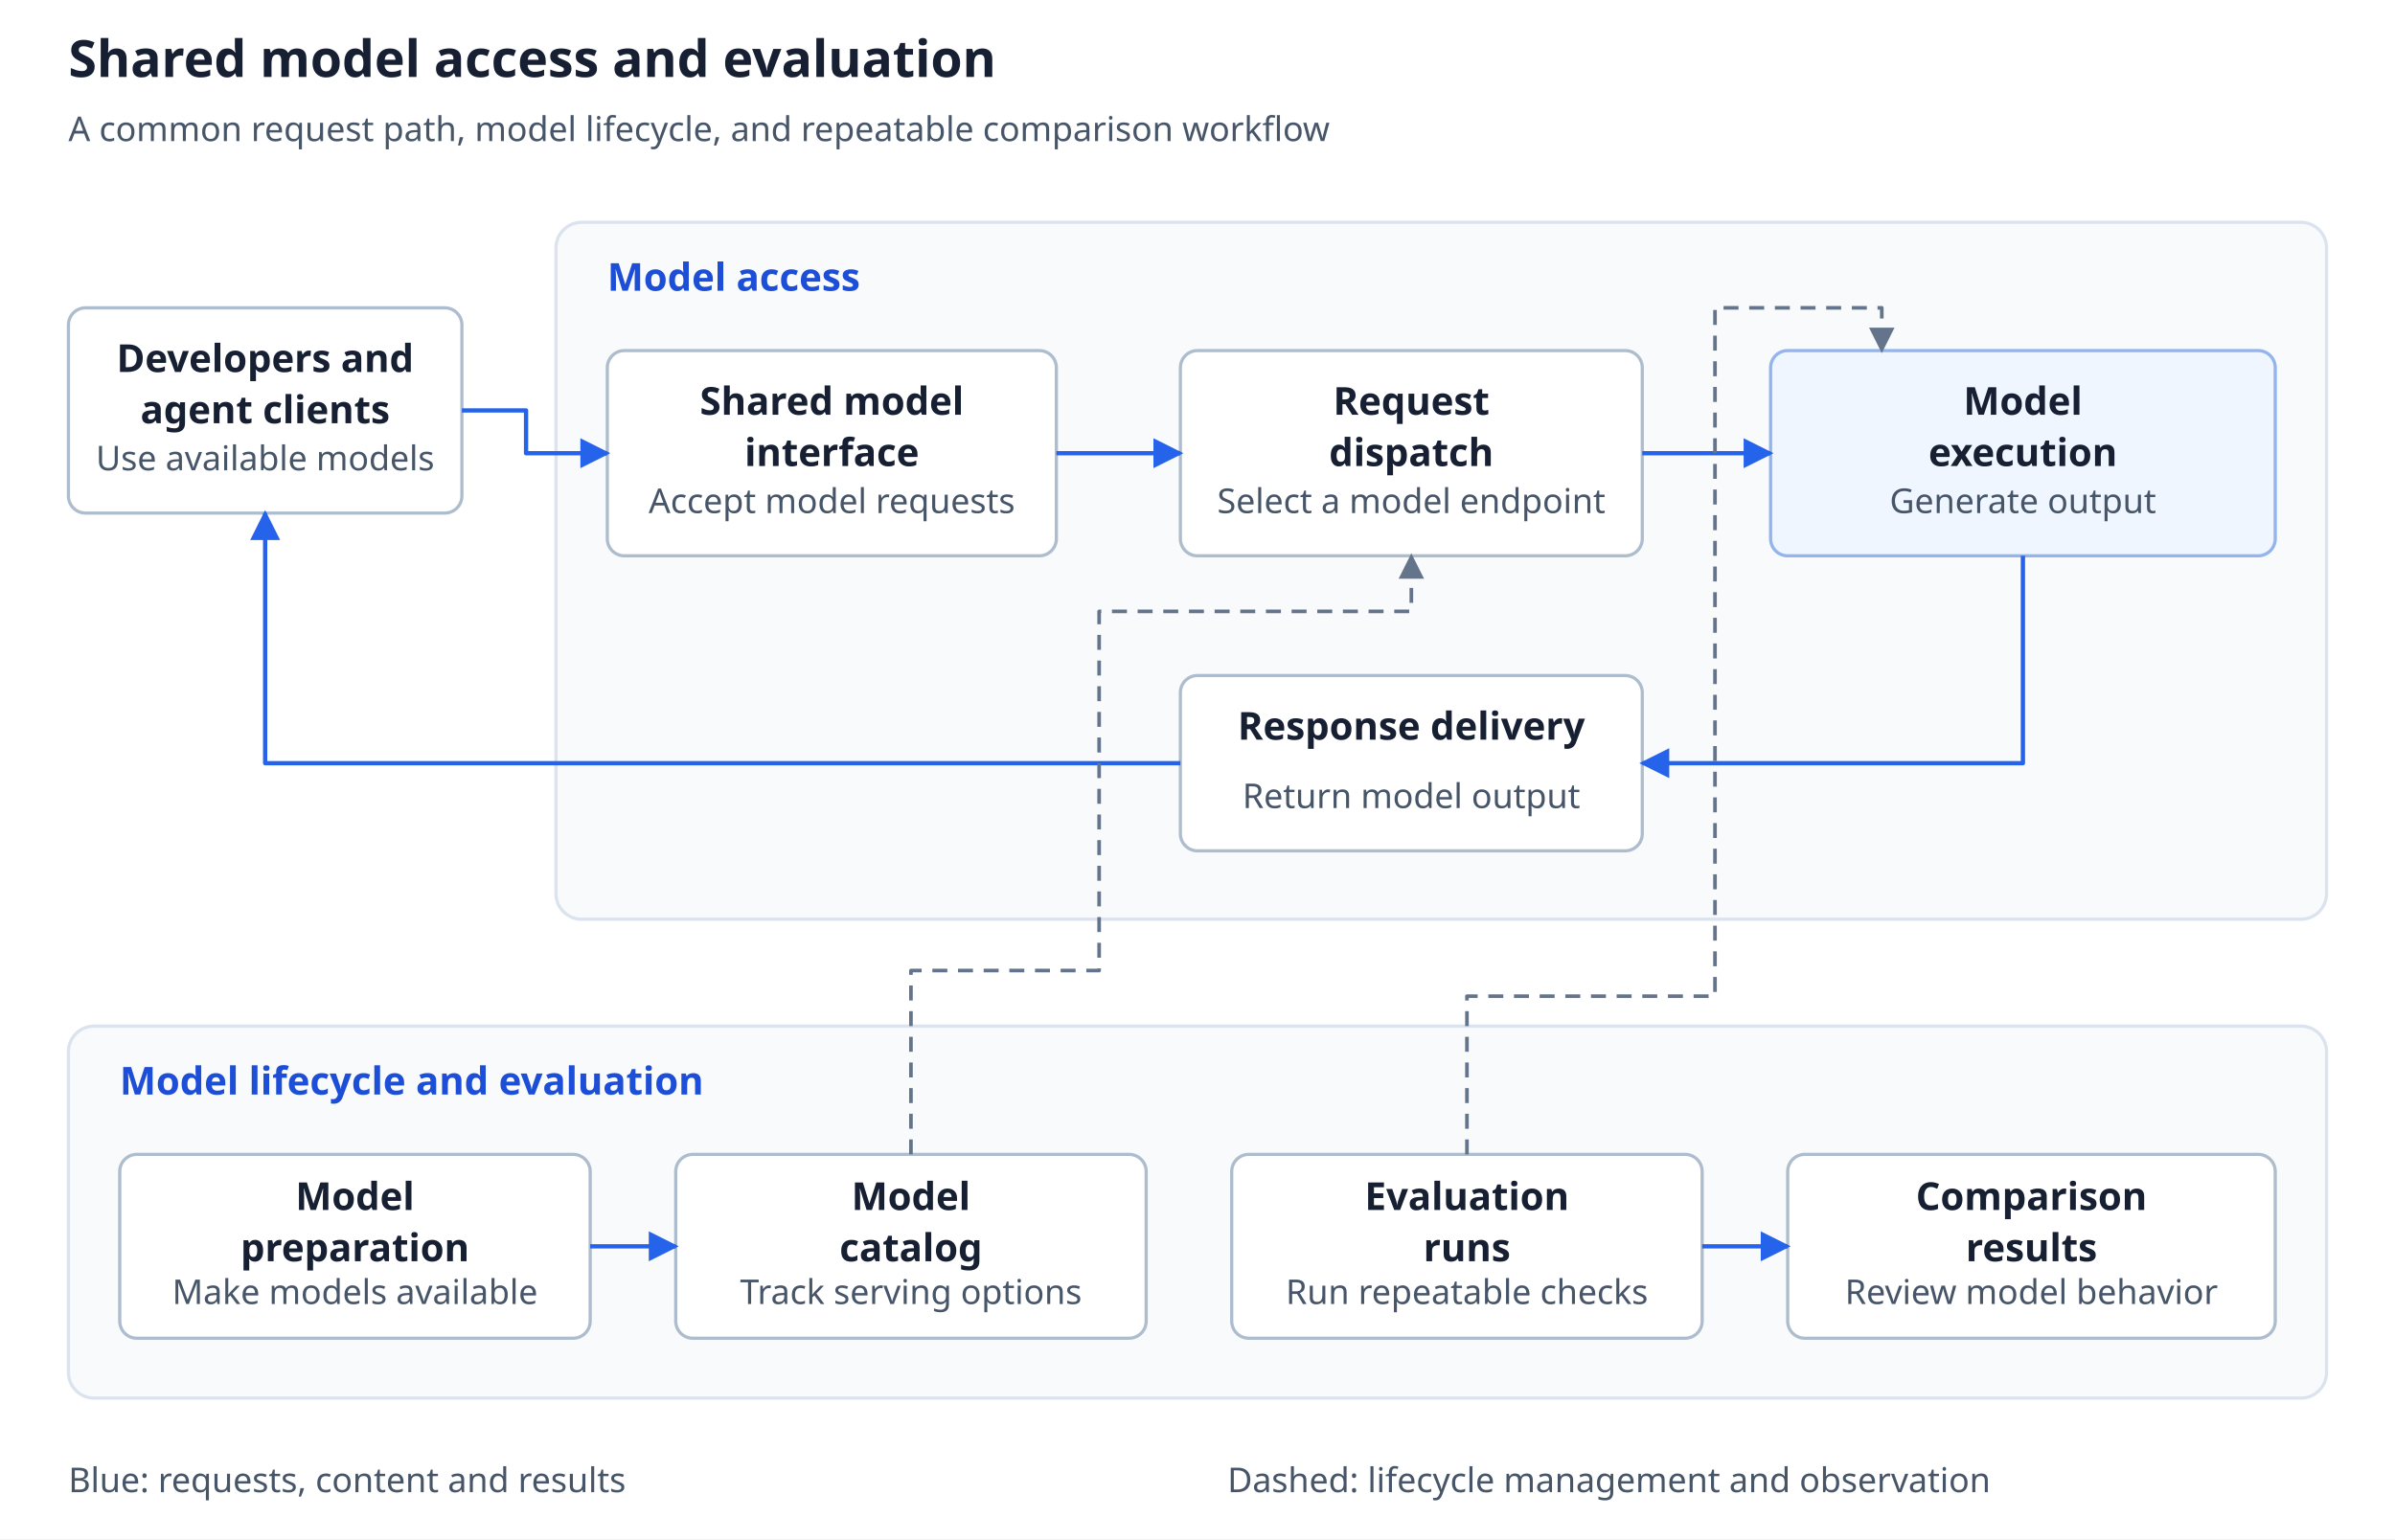
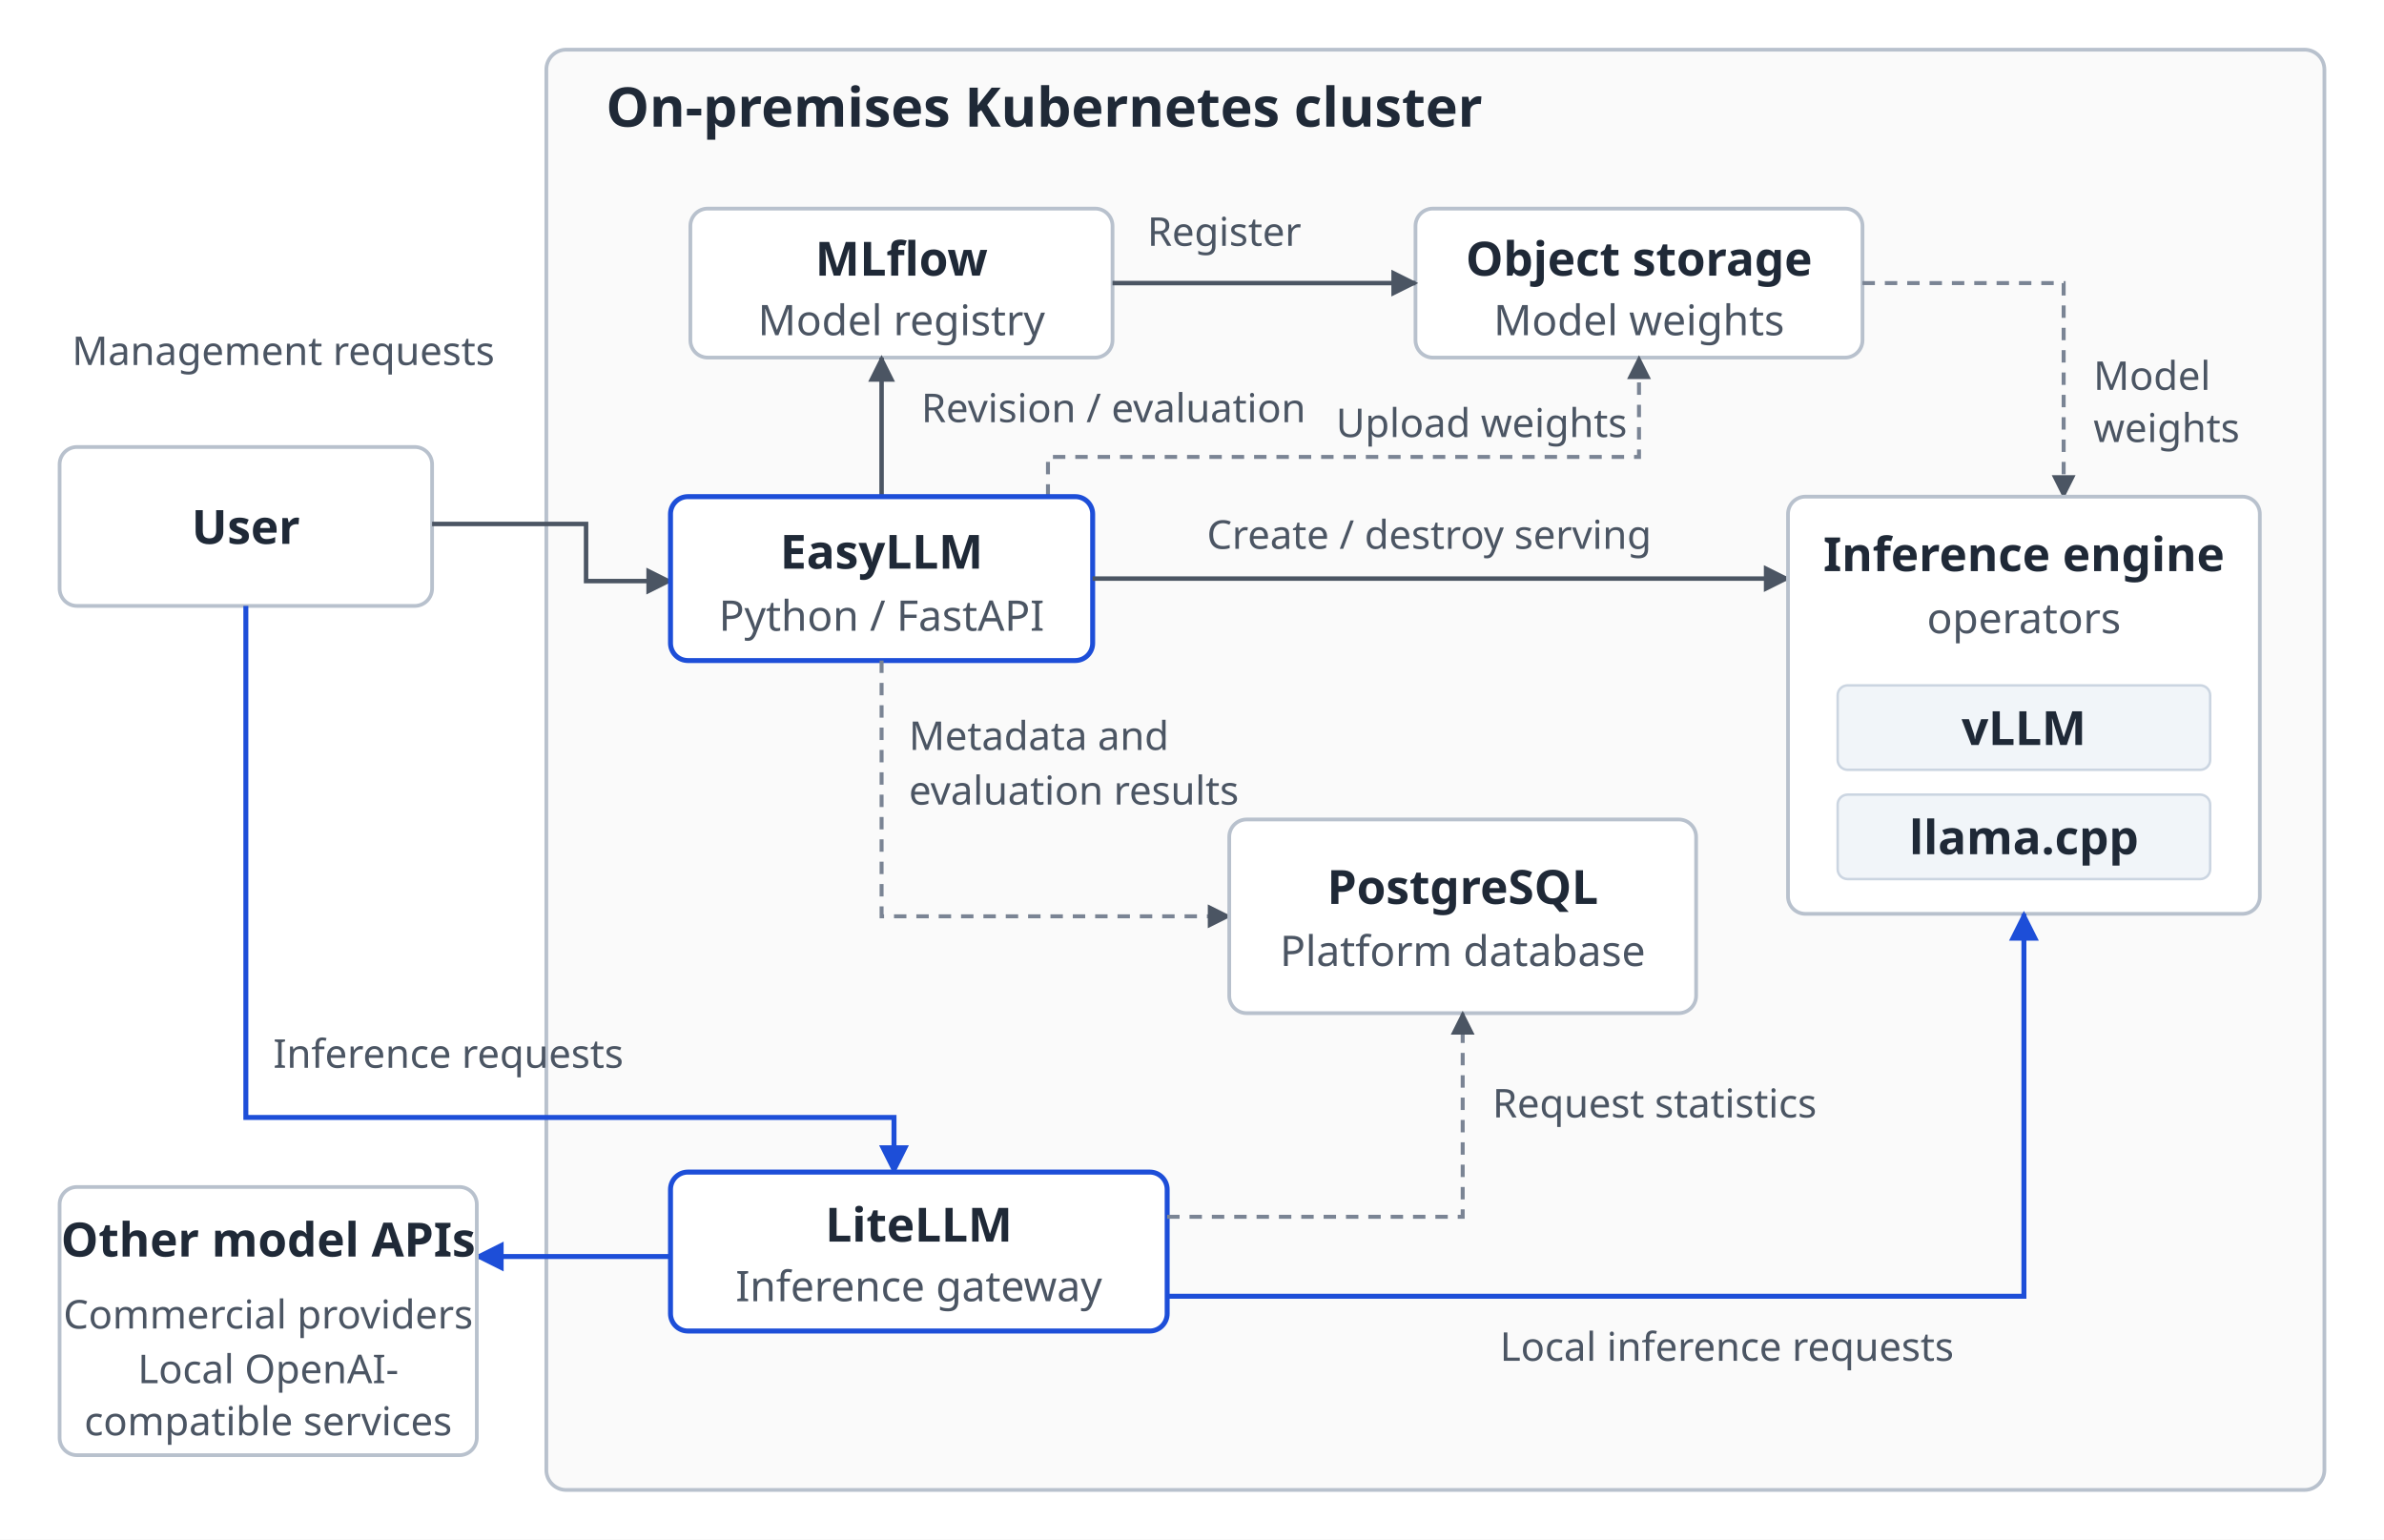
- <svg xmlns="http://www.w3.org/2000/svg" viewBox="0 0 1120 720" role="img" aria-labelledby="diagram-title diagram-description">
+ <svg xmlns="http://www.w3.org/2000/svg" width="960" height="620" viewBox="0 0 960 620" role="img" aria-labelledby="title desc">
  <defs>
-     <marker id="arrow" viewBox="0 0 10 10" refX="9" refY="5" markerWidth="7" markerHeight="7" orient="auto-start-reverse">
-       <path d="M0 0 10 5 0 10Z" fill="#2563eb" />
+     <marker id="arrow" viewBox="0 0 10 10" refX="9" refY="5" markerWidth="6" markerHeight="6" orient="auto-start-reverse">
+       <path d="M0 0 10 5 0 10Z" fill="#4b5563" />
    </marker>
-     <marker id="control-arrow" viewBox="0 0 10 10" refX="9" refY="5" markerWidth="7" markerHeight="7" orient="auto">
-       <path d="M0 0 10 5 0 10Z" fill="#64748b" />
+     <marker id="accent-arrow" viewBox="0 0 10 10" refX="9" refY="5" markerWidth="6" markerHeight="6" orient="auto-start-reverse">
+       <path d="M0 0 10 5 0 10Z" fill="#1d4ed8" />
    </marker>
+     <style>
+       text { font-family: Geist, 'Segoe UI', system-ui, sans-serif; fill: #1f2937; }
+       .heading { font-size: 22px; font-weight: 600; }
+       .label { font-size: 19px; font-weight: 600; }
+       .detail { font-size: 17px; fill: #4b5563; }
+       .note { font-size: 16px; fill: #4b5563; }
+       .box { fill: #ffffff; stroke: #b8c1cd; stroke-width: 1.5; }
+       .accent { fill: #ffffff; stroke: #1d4ed8; stroke-width: 2; }
+       .flow { fill: none; stroke: #4b5563; stroke-width: 1.8; marker-end: url(#arrow); }
+       .inference { fill: none; stroke: #1d4ed8; stroke-width: 2; marker-end: url(#accent-arrow); }
+       .data { fill: none; stroke: #7a8494; stroke-width: 1.6; stroke-dasharray: 5 4; marker-end: url(#arrow); }
+       .halo { paint-order: stroke; stroke: #fafafa; stroke-width: 5; stroke-linejoin: round; }
+     </style>
  </defs>
-   <style>text{font-family:Geist,'Segoe UI',system-ui,sans-serif;fill:#172033}.title{font-size:24px;font-weight:600}.group-label{font-size:18px;font-weight:600;fill:#1d4ed8}.label{font-size:18px;font-weight:600}.body{font-size:18px}.small{font-size:16px;fill:#475569}.group{fill:#f8fafc;stroke:#dbe3ee;stroke-width:1.5}.node{fill:white;stroke:#aebdce;stroke-width:1.5}.accent-node{fill:#eff6ff;stroke:#93b4ec;stroke-width:1.5}.flow{fill:none;stroke:#2563eb;stroke-width:2;stroke-linejoin:round}.control{fill:none;stroke:#64748b;stroke-width:1.7;stroke-dasharray:7 5;stroke-linejoin:round}</style>
-   <rect width="1120" height="720" fill="white" />
-   <text x="32" y="36" class="title" text-anchor="start">Shared model access and evaluation</text>
-   <text x="32" y="66" class="small" text-anchor="start">A common request path, model lifecycle, and repeatable comparison workflow</text>
-   <rect x="32" y="144" width="184" height="96" rx="8" class="node" />
-   <text x="124" y="174" class="label" text-anchor="middle">Developers and</text>
-   <text x="124" y="198" class="label" text-anchor="middle">agent clients</text>
-   <text x="124" y="220" class="small" text-anchor="middle">Use available models</text>
-   <rect x="260" y="104" width="828" height="326" rx="12" class="group" />
-   <text x="284" y="136" class="group-label" text-anchor="start">Model access</text>
-   <rect x="284" y="164" width="210" height="96" rx="8" class="node" />
-   <text x="389" y="194" class="label" text-anchor="middle">Shared model</text>
-   <text x="389" y="218" class="label" text-anchor="middle">interface</text>
-   <text x="389" y="240" class="small" text-anchor="middle">Accept model requests</text>
-   <rect x="552" y="164" width="216" height="96" rx="8" class="node" />
-   <text x="660" y="194" class="label" text-anchor="middle">Request</text>
-   <text x="660" y="218" class="label" text-anchor="middle">dispatch</text>
-   <text x="660" y="240" class="small" text-anchor="middle">Select a model endpoint</text>
-   <rect x="828" y="164" width="236" height="96" rx="8" class="accent-node" />
-   <text x="946" y="194" class="label" text-anchor="middle">Model</text>
-   <text x="946" y="218" class="label" text-anchor="middle">execution</text>
-   <text x="946" y="240" class="small" text-anchor="middle">Generate output</text>
-   <path d="M216 192H246V212H284" class="flow" marker-end="url(#arrow)" />
-   <path d="M494 212H552" class="flow" marker-end="url(#arrow)" />
-   <path d="M768 212H828" class="flow" marker-end="url(#arrow)" />
-   <rect x="552" y="316" width="216" height="82" rx="8" class="node" />
-   <text x="660" y="346" class="label" text-anchor="middle">Response delivery</text>
-   <text x="660" y="378" class="small" text-anchor="middle">Return model output</text>
-   <path d="M946 260V357H768" class="flow" marker-end="url(#arrow)" />
-   <path d="M552 357H124V240" class="flow" marker-end="url(#arrow)" />
-   <rect x="32" y="480" width="1056" height="174" rx="12" class="group" />
-   <text x="56" y="512" class="group-label" text-anchor="start">Model lifecycle and evaluation</text>
-   <rect x="56" y="540" width="220" height="86" rx="8" class="node" />
-   <text x="166" y="566" class="label" text-anchor="middle">Model</text>
-   <text x="166" y="590" class="label" text-anchor="middle">preparation</text>
-   <text x="166" y="610" class="small" text-anchor="middle">Make models available</text>
-   <rect x="316" y="540" width="220" height="86" rx="8" class="node" />
-   <text x="426" y="566" class="label" text-anchor="middle">Model</text>
-   <text x="426" y="590" class="label" text-anchor="middle">catalog</text>
-   <text x="426" y="610" class="small" text-anchor="middle">Track serving options</text>
-   <rect x="576" y="540" width="220" height="86" rx="8" class="node" />
-   <text x="686" y="566" class="label" text-anchor="middle">Evaluation</text>
-   <text x="686" y="590" class="label" text-anchor="middle">runs</text>
-   <text x="686" y="610" class="small" text-anchor="middle">Run repeatable checks</text>
-   <rect x="836" y="540" width="228" height="86" rx="8" class="node" />
-   <text x="950" y="566" class="label" text-anchor="middle">Comparison</text>
-   <text x="950" y="590" class="label" text-anchor="middle">results</text>
-   <text x="950" y="610" class="small" text-anchor="middle">Review model behavior</text>
-   <path d="M276 583H316" class="flow" marker-end="url(#arrow)" />
-   <path d="M796 583H836" class="flow" marker-end="url(#arrow)" />
-   <path d="M426 540V454H514V286H660V260" class="control" marker-end="url(#control-arrow)" />
-   <path d="M686 540V466H802V144H880V164" class="control" marker-end="url(#control-arrow)" />
-   <text x="32" y="698" class="small" text-anchor="start">Blue: requests, content and results</text>
-   <text x="574" y="698" class="small" text-anchor="start">Dashed: lifecycle management and observation</text>
+   <rect width="960" height="620" fill="#ffffff" />
+   <rect x="220" y="20" width="716" height="580" rx="8" fill="#fafafa" stroke="#b8c1cd" stroke-width="1.5" />
+   <text class="heading" x="244" y="51">On-premises Kubernetes cluster</text>
+   <rect class="box" x="24" y="180" width="150" height="64" rx="7" />
+   <text class="label" x="99" y="219" text-anchor="middle">User</text>
+   <path class="flow" d="M174 211H236V234H270" />
+   <text class="note" x="29" y="147">Management requests</text>
+   <path class="inference" d="M99 244V450H360V472" />
+   <text class="note" x="110" y="430">Inference requests</text>
+   <rect class="box" x="278" y="84" width="170" height="60" rx="7" />
+   <text class="label" x="363" y="111" text-anchor="middle">MLflow</text>
+   <text class="detail" x="363" y="135" text-anchor="middle">Model registry</text>
+   <rect class="box" x="570" y="84" width="180" height="60" rx="7" />
+   <text class="label" x="660" y="111" text-anchor="middle">Object storage</text>
+   <text class="detail" x="660" y="135" text-anchor="middle">Model weights</text>
+   <path class="flow" d="M448 114H570" />
+   <text class="note" x="462" y="99">Register</text>
+   <path class="flow" d="M355 200V144" />
+   <text class="note halo" x="371" y="170">Revision / evaluation</text>
+   <path class="data" d="M422 200V184H660V144" />
+   <text class="note halo" x="538" y="176">Upload weights</text>
+   <rect class="accent" x="270" y="200" width="170" height="66" rx="7" />
+   <text class="label" x="355" y="229" text-anchor="middle">EasyLLM</text>
+   <text class="detail" x="355" y="254" text-anchor="middle">Python / FastAPI</text>
+   <path class="flow" d="M440 233H720" />
+   <text class="note" x="486" y="221">Create / destroy serving</text>
+   <path class="data" d="M750 114H831V200" />
+   <text class="note" x="843" y="157">Model</text>
+   <text class="note" x="843" y="178">weights</text>
+   <rect class="box" x="720" y="200" width="190" height="168" rx="7" />
+   <text class="label" x="815" y="230" text-anchor="middle">Inference engine</text>
+   <text class="detail" x="815" y="255" text-anchor="middle">operators</text>
+   <rect x="740" y="276" width="150" height="34" rx="4" fill="#f1f5f9" stroke="#cbd5e1" />
+   <text class="label" x="815" y="300" text-anchor="middle">vLLM</text>
+   <rect x="740" y="320" width="150" height="34" rx="4" fill="#f1f5f9" stroke="#cbd5e1" />
+   <text class="label" x="815" y="344" text-anchor="middle">llama.cpp</text>
+   <path class="data" d="M355 266V369H495" />
+   <text class="note halo" x="366" y="302">Metadata and</text>
+   <text class="note halo" x="366" y="324">evaluation results</text>
+   <rect class="box" x="495" y="330" width="188" height="78" rx="7" />
+   <text class="label" x="589" y="364" text-anchor="middle">PostgreSQL</text>
+   <text class="detail" x="589" y="389" text-anchor="middle">Platform database</text>
+   <rect class="accent" x="270" y="472" width="200" height="64" rx="7" />
+   <text class="label" x="370" y="500" text-anchor="middle">LiteLLM</text>
+   <text class="detail" x="370" y="524" text-anchor="middle">Inference gateway</text>
+   <path class="data" d="M470 490H589V408" />
+   <text class="note halo" x="601" y="450">Request statistics</text>
+   <path class="inference" d="M470 522H815V368" />
+   <text class="note" x="604" y="548">Local inference requests</text>
+   <path class="inference" d="M270 506H192" />
+   <rect class="box" x="24" y="478" width="168" height="108" rx="7" />
+   <text class="label" x="108" y="506" text-anchor="middle">Other model APIs</text>
+   <text class="note" x="108" y="535" text-anchor="middle">Commercial providers</text>
+   <text class="note" x="108" y="557" text-anchor="middle">Local OpenAI-</text>
+   <text class="note" x="108" y="578" text-anchor="middle">compatible services</text>
</svg>
